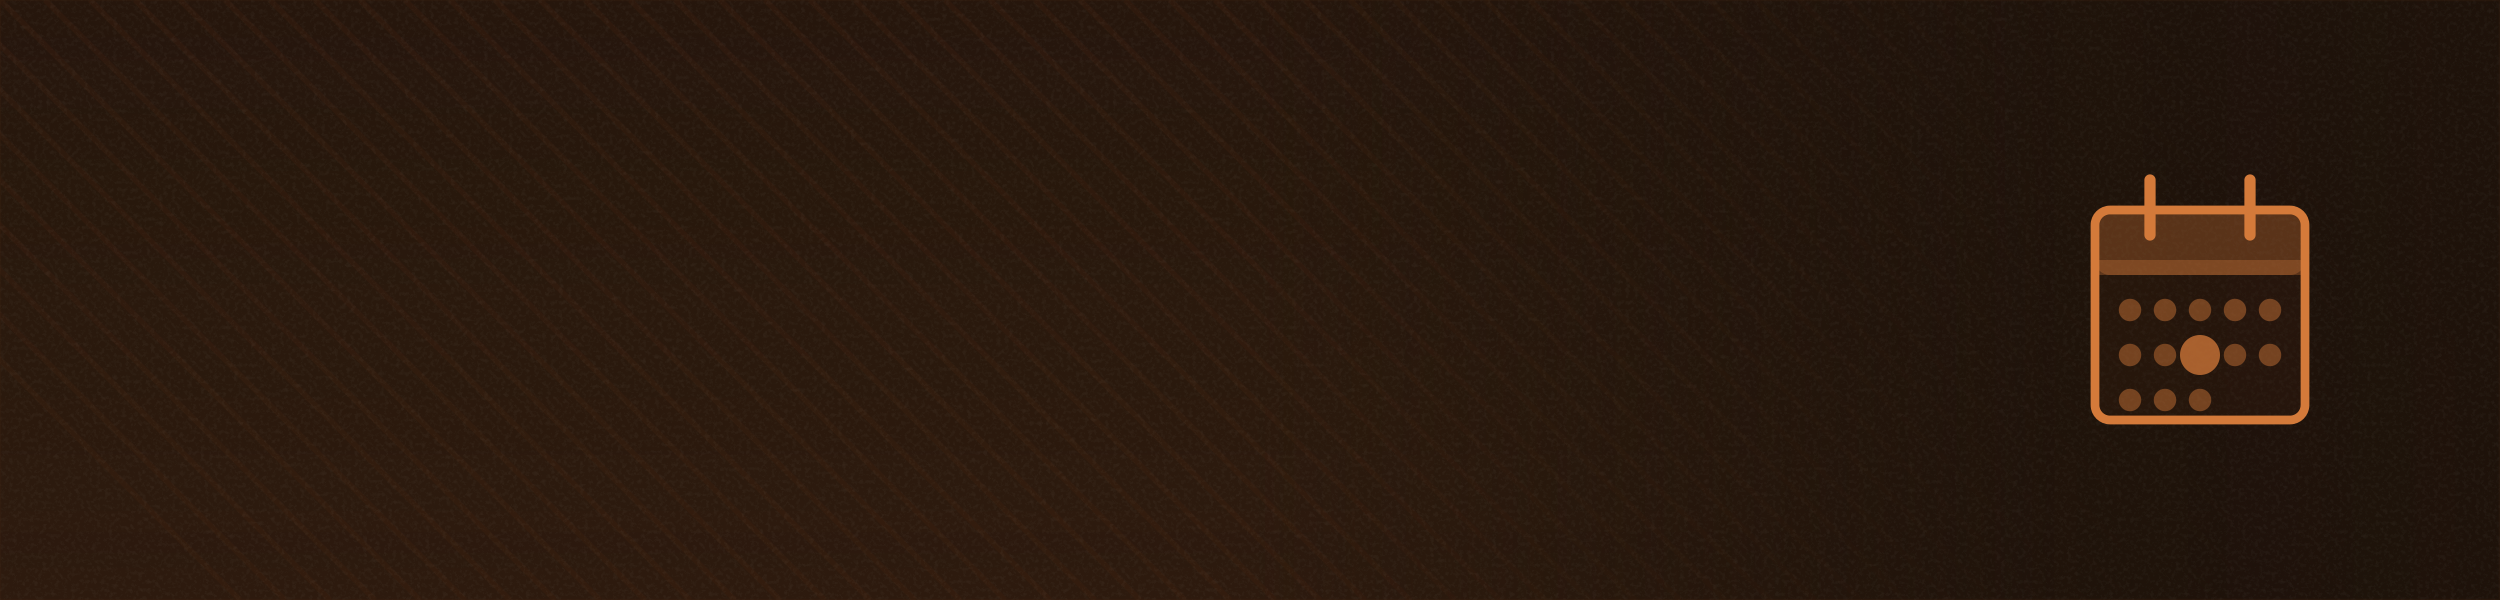
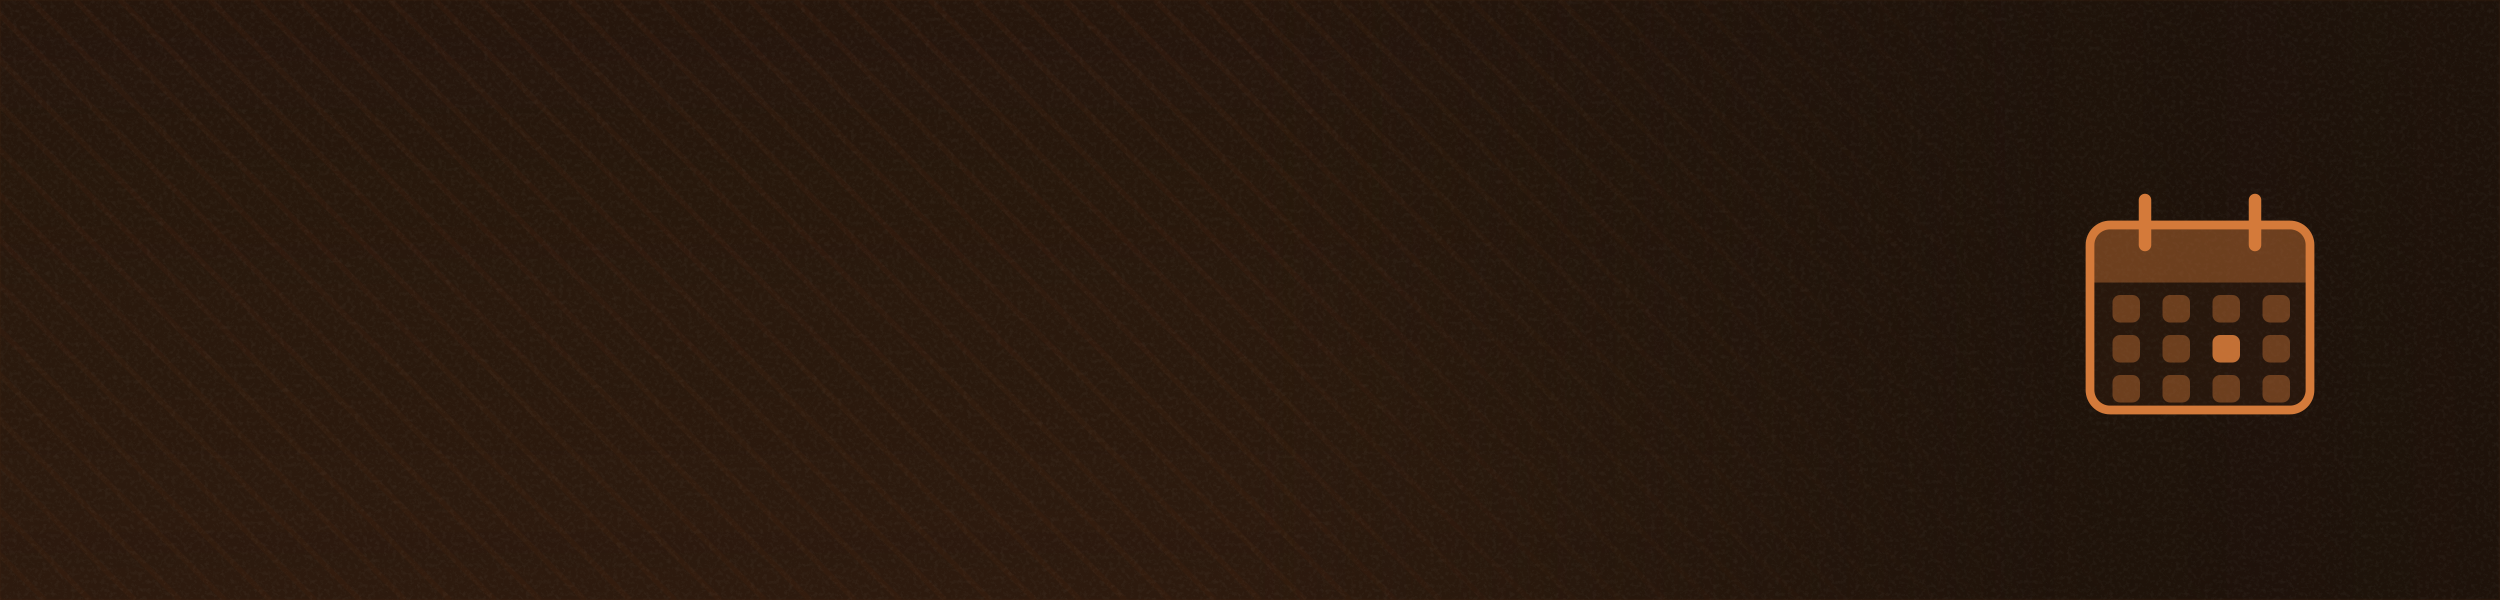
<svg xmlns="http://www.w3.org/2000/svg" width="1000" height="240" viewBox="0 0 1000 240">
  <defs>
-     <filter id="tex" x="0%" y="0%" width="100%" height="100%" color-interpolation-filters="linearRGB">
+     <filter id="tex_calendar_dark_w" x="0%" y="0%" width="100%" height="100%" color-interpolation-filters="linearRGB">
      <feTurbulence type="fractalNoise" baseFrequency="0.60" numOctaves="4" seed="12" stitchTiles="stitch" result="n" />
      <feColorMatrix in="n" type="saturate" values="0" result="gn" />
      <feBlend in="SourceGraphic" in2="gn" mode="overlay" />
    </filter>
-     <linearGradient id="hfade_calendar" x1="0" y1="0" x2="1" y2="0">
+     <linearGradient id="hfade_calendar_dark_w" x1="0" y1="0" x2="1" y2="0">
      <stop offset="0%" stop-color="#1E120A" stop-opacity="0" />
      <stop offset="50%" stop-color="#1E120A" stop-opacity="0" />
      <stop offset="82%" stop-color="#1E120A" stop-opacity="0.92" />
      <stop offset="100%" stop-color="#1E120A" stop-opacity="1" />
    </linearGradient>
-     <linearGradient id="vign_calendar" x1="0" y1="0" x2="0" y2="1">
+     <linearGradient id="vign_calendar_dark_w" x1="0" y1="0" x2="0" y2="1">
      <stop offset="0%" stop-color="#D47A3A" stop-opacity="0.04" />
      <stop offset="100%" stop-color="#D47A3A" stop-opacity="0.09" />
    </linearGradient>
  </defs>
  <rect width="1000" height="240" fill="#1E120A" />
-   <rect width="1000" height="240" fill="url(#vign_calendar)" />
+   <rect width="1000" height="240" fill="url(#vign_calendar_dark_w)" />
  <g>
-     <line x1="-144" y1="0" x2="96" y2="240" stroke="#3C2010" stroke-width="2.2" opacity="0.4" />
-     <line x1="-126" y1="0" x2="114" y2="240" stroke="#3C2010" stroke-width="2.2" opacity="0.4" />
-     <line x1="-108" y1="0" x2="132" y2="240" stroke="#3C2010" stroke-width="2.2" opacity="0.4" />
-     <line x1="-90" y1="0" x2="150" y2="240" stroke="#3C2010" stroke-width="2.2" opacity="0.4" />
-     <line x1="-72" y1="0" x2="168" y2="240" stroke="#3C2010" stroke-width="2.2" opacity="0.4" />
-     <line x1="-54" y1="0" x2="186" y2="240" stroke="#3C2010" stroke-width="2.2" opacity="0.4" />
-     <line x1="-36" y1="0" x2="204" y2="240" stroke="#3C2010" stroke-width="2.2" opacity="0.4" />
-     <line x1="-18" y1="0" x2="222" y2="240" stroke="#3C2010" stroke-width="2.2" opacity="0.4" />
-     <line x1="0" y1="0" x2="240" y2="240" stroke="#3C2010" stroke-width="2.2" opacity="0.4" />
-     <line x1="18" y1="0" x2="258" y2="240" stroke="#3C2010" stroke-width="2.2" opacity="0.4" />
-     <line x1="36" y1="0" x2="276" y2="240" stroke="#3C2010" stroke-width="2.2" opacity="0.4" />
-     <line x1="54" y1="0" x2="294" y2="240" stroke="#3C2010" stroke-width="2.2" opacity="0.4" />
-     <line x1="72" y1="0" x2="312" y2="240" stroke="#3C2010" stroke-width="2.2" opacity="0.4" />
-     <line x1="90" y1="0" x2="330" y2="240" stroke="#3C2010" stroke-width="2.2" opacity="0.4" />
-     <line x1="108" y1="0" x2="348" y2="240" stroke="#3C2010" stroke-width="2.2" opacity="0.4" />
-     <line x1="126" y1="0" x2="366" y2="240" stroke="#3C2010" stroke-width="2.2" opacity="0.4" />
-     <line x1="144" y1="0" x2="384" y2="240" stroke="#3C2010" stroke-width="2.2" opacity="0.4" />
-     <line x1="162" y1="0" x2="402" y2="240" stroke="#3C2010" stroke-width="2.2" opacity="0.4" />
-     <line x1="180" y1="0" x2="420" y2="240" stroke="#3C2010" stroke-width="2.2" opacity="0.4" />
-     <line x1="198" y1="0" x2="438" y2="240" stroke="#3C2010" stroke-width="2.2" opacity="0.4" />
-     <line x1="216" y1="0" x2="456" y2="240" stroke="#3C2010" stroke-width="2.2" opacity="0.4" />
-     <line x1="234" y1="0" x2="474" y2="240" stroke="#3C2010" stroke-width="2.2" opacity="0.4" />
-     <line x1="252" y1="0" x2="492" y2="240" stroke="#3C2010" stroke-width="2.2" opacity="0.4" />
-     <line x1="270" y1="0" x2="510" y2="240" stroke="#3C2010" stroke-width="2.2" opacity="0.4" />
-     <line x1="288" y1="0" x2="528" y2="240" stroke="#3C2010" stroke-width="2.2" opacity="0.4" />
-     <line x1="306" y1="0" x2="546" y2="240" stroke="#3C2010" stroke-width="2.2" opacity="0.4" />
-     <line x1="324" y1="0" x2="564" y2="240" stroke="#3C2010" stroke-width="2.2" opacity="0.4" />
-     <line x1="342" y1="0" x2="582" y2="240" stroke="#3C2010" stroke-width="2.2" opacity="0.4" />
-     <line x1="360" y1="0" x2="600" y2="240" stroke="#3C2010" stroke-width="2.2" opacity="0.4" />
-     <line x1="378" y1="0" x2="618" y2="240" stroke="#3C2010" stroke-width="2.2" opacity="0.4" />
-     <line x1="396" y1="0" x2="636" y2="240" stroke="#3C2010" stroke-width="2.2" opacity="0.4" />
-     <line x1="414" y1="0" x2="654" y2="240" stroke="#3C2010" stroke-width="2.2" opacity="0.4" />
-     <line x1="432" y1="0" x2="672" y2="240" stroke="#3C2010" stroke-width="2.2" opacity="0.4" />
-     <line x1="450" y1="0" x2="690" y2="240" stroke="#3C2010" stroke-width="2.2" opacity="0.4" />
-     <line x1="468" y1="0" x2="708" y2="240" stroke="#3C2010" stroke-width="2.2" opacity="0.4" />
-     <line x1="486" y1="0" x2="726" y2="240" stroke="#3C2010" stroke-width="2.2" opacity="0.4" />
-     <line x1="504" y1="0" x2="744" y2="240" stroke="#3C2010" stroke-width="2.2" opacity="0.4" />
-     <line x1="522" y1="0" x2="762" y2="240" stroke="#3C2010" stroke-width="2.2" opacity="0.4" />
-     <line x1="540" y1="0" x2="780" y2="240" stroke="#3C2010" stroke-width="2.2" opacity="0.4" />
-     <line x1="558" y1="0" x2="798" y2="240" stroke="#3C2010" stroke-width="2.2" opacity="0.4" />
-     <line x1="576" y1="0" x2="816" y2="240" stroke="#3C2010" stroke-width="2.2" opacity="0.4" />
-     <line x1="594" y1="0" x2="834" y2="240" stroke="#3C2010" stroke-width="2.2" opacity="0.4" />
-     <line x1="612" y1="0" x2="852" y2="240" stroke="#3C2010" stroke-width="2.2" opacity="0.4" />
-     <line x1="630" y1="0" x2="870" y2="240" stroke="#3C2010" stroke-width="2.2" opacity="0.4" />
-     <line x1="648" y1="0" x2="888" y2="240" stroke="#3C2010" stroke-width="2.2" opacity="0.4" />
-     <line x1="666" y1="0" x2="906" y2="240" stroke="#3C2010" stroke-width="2.2" opacity="0.4" />
-     <line x1="684" y1="0" x2="924" y2="240" stroke="#3C2010" stroke-width="2.2" opacity="0.4" />
-     <line x1="702" y1="0" x2="942" y2="240" stroke="#3C2010" stroke-width="2.2" opacity="0.4" />
-     <line x1="720" y1="0" x2="960" y2="240" stroke="#3C2010" stroke-width="2.2" opacity="0.4" />
-     <line x1="738" y1="0" x2="978" y2="240" stroke="#3C2010" stroke-width="2.2" opacity="0.4" />
-     <line x1="756" y1="0" x2="996" y2="240" stroke="#3C2010" stroke-width="2.2" opacity="0.4" />
-     <line x1="774" y1="0" x2="1014" y2="240" stroke="#3C2010" stroke-width="2.2" opacity="0.4" />
-     <line x1="792" y1="0" x2="1032" y2="240" stroke="#3C2010" stroke-width="2.2" opacity="0.4" />
-     <line x1="810" y1="0" x2="1050" y2="240" stroke="#3C2010" stroke-width="2.2" opacity="0.4" />
-     <line x1="828" y1="0" x2="1068" y2="240" stroke="#3C2010" stroke-width="2.2" opacity="0.4" />
-     <line x1="846" y1="0" x2="1086" y2="240" stroke="#3C2010" stroke-width="2.2" opacity="0.4" />
-     <rect width="1000" height="240" fill="url(#hfade_calendar)" />
+     <line x1="-240" y1="0" x2="0" y2="240" stroke="#3C2010" stroke-width="2.2" opacity="0.4" />
+     <line x1="-222" y1="0" x2="18" y2="240" stroke="#3C2010" stroke-width="2.2" opacity="0.4" />
+     <line x1="-204" y1="0" x2="36" y2="240" stroke="#3C2010" stroke-width="2.2" opacity="0.4" />
+     <line x1="-186" y1="0" x2="54" y2="240" stroke="#3C2010" stroke-width="2.2" opacity="0.4" />
+     <line x1="-168" y1="0" x2="72" y2="240" stroke="#3C2010" stroke-width="2.2" opacity="0.4" />
+     <line x1="-150" y1="0" x2="90" y2="240" stroke="#3C2010" stroke-width="2.2" opacity="0.4" />
+     <line x1="-132" y1="0" x2="108" y2="240" stroke="#3C2010" stroke-width="2.2" opacity="0.4" />
+     <line x1="-114" y1="0" x2="126" y2="240" stroke="#3C2010" stroke-width="2.2" opacity="0.4" />
+     <line x1="-96" y1="0" x2="144" y2="240" stroke="#3C2010" stroke-width="2.2" opacity="0.4" />
+     <line x1="-78" y1="0" x2="162" y2="240" stroke="#3C2010" stroke-width="2.2" opacity="0.4" />
+     <line x1="-60" y1="0" x2="180" y2="240" stroke="#3C2010" stroke-width="2.2" opacity="0.4" />
+     <line x1="-42" y1="0" x2="198" y2="240" stroke="#3C2010" stroke-width="2.2" opacity="0.4" />
+     <line x1="-24" y1="0" x2="216" y2="240" stroke="#3C2010" stroke-width="2.2" opacity="0.4" />
+     <line x1="-6" y1="0" x2="234" y2="240" stroke="#3C2010" stroke-width="2.2" opacity="0.4" />
+     <line x1="12" y1="0" x2="252" y2="240" stroke="#3C2010" stroke-width="2.2" opacity="0.4" />
+     <line x1="30" y1="0" x2="270" y2="240" stroke="#3C2010" stroke-width="2.2" opacity="0.4" />
+     <line x1="48" y1="0" x2="288" y2="240" stroke="#3C2010" stroke-width="2.2" opacity="0.4" />
+     <line x1="66" y1="0" x2="306" y2="240" stroke="#3C2010" stroke-width="2.2" opacity="0.4" />
+     <line x1="84" y1="0" x2="324" y2="240" stroke="#3C2010" stroke-width="2.2" opacity="0.4" />
+     <line x1="102" y1="0" x2="342" y2="240" stroke="#3C2010" stroke-width="2.2" opacity="0.4" />
+     <line x1="120" y1="0" x2="360" y2="240" stroke="#3C2010" stroke-width="2.2" opacity="0.4" />
+     <line x1="138" y1="0" x2="378" y2="240" stroke="#3C2010" stroke-width="2.2" opacity="0.4" />
+     <line x1="156" y1="0" x2="396" y2="240" stroke="#3C2010" stroke-width="2.2" opacity="0.4" />
+     <line x1="174" y1="0" x2="414" y2="240" stroke="#3C2010" stroke-width="2.2" opacity="0.4" />
+     <line x1="192" y1="0" x2="432" y2="240" stroke="#3C2010" stroke-width="2.2" opacity="0.4" />
+     <line x1="210" y1="0" x2="450" y2="240" stroke="#3C2010" stroke-width="2.2" opacity="0.4" />
+     <line x1="228" y1="0" x2="468" y2="240" stroke="#3C2010" stroke-width="2.2" opacity="0.4" />
+     <line x1="246" y1="0" x2="486" y2="240" stroke="#3C2010" stroke-width="2.2" opacity="0.4" />
+     <line x1="264" y1="0" x2="504" y2="240" stroke="#3C2010" stroke-width="2.2" opacity="0.4" />
+     <line x1="282" y1="0" x2="522" y2="240" stroke="#3C2010" stroke-width="2.2" opacity="0.4" />
+     <line x1="300" y1="0" x2="540" y2="240" stroke="#3C2010" stroke-width="2.2" opacity="0.4" />
+     <line x1="318" y1="0" x2="558" y2="240" stroke="#3C2010" stroke-width="2.2" opacity="0.4" />
+     <line x1="336" y1="0" x2="576" y2="240" stroke="#3C2010" stroke-width="2.2" opacity="0.4" />
+     <line x1="354" y1="0" x2="594" y2="240" stroke="#3C2010" stroke-width="2.2" opacity="0.4" />
+     <line x1="372" y1="0" x2="612" y2="240" stroke="#3C2010" stroke-width="2.2" opacity="0.4" />
+     <line x1="390" y1="0" x2="630" y2="240" stroke="#3C2010" stroke-width="2.2" opacity="0.4" />
+     <line x1="408" y1="0" x2="648" y2="240" stroke="#3C2010" stroke-width="2.2" opacity="0.4" />
+     <line x1="426" y1="0" x2="666" y2="240" stroke="#3C2010" stroke-width="2.2" opacity="0.4" />
+     <line x1="444" y1="0" x2="684" y2="240" stroke="#3C2010" stroke-width="2.2" opacity="0.4" />
+     <line x1="462" y1="0" x2="702" y2="240" stroke="#3C2010" stroke-width="2.2" opacity="0.4" />
+     <line x1="480" y1="0" x2="720" y2="240" stroke="#3C2010" stroke-width="2.2" opacity="0.4" />
+     <line x1="498" y1="0" x2="738" y2="240" stroke="#3C2010" stroke-width="2.2" opacity="0.4" />
+     <line x1="516" y1="0" x2="756" y2="240" stroke="#3C2010" stroke-width="2.2" opacity="0.4" />
+     <line x1="534" y1="0" x2="774" y2="240" stroke="#3C2010" stroke-width="2.2" opacity="0.4" />
+     <line x1="552" y1="0" x2="792" y2="240" stroke="#3C2010" stroke-width="2.2" opacity="0.4" />
+     <line x1="570" y1="0" x2="810" y2="240" stroke="#3C2010" stroke-width="2.2" opacity="0.4" />
+     <line x1="588" y1="0" x2="828" y2="240" stroke="#3C2010" stroke-width="2.2" opacity="0.4" />
+     <line x1="606" y1="0" x2="846" y2="240" stroke="#3C2010" stroke-width="2.2" opacity="0.4" />
+     <line x1="624" y1="0" x2="864" y2="240" stroke="#3C2010" stroke-width="2.2" opacity="0.4" />
+     <line x1="642" y1="0" x2="882" y2="240" stroke="#3C2010" stroke-width="2.2" opacity="0.4" />
+     <line x1="660" y1="0" x2="900" y2="240" stroke="#3C2010" stroke-width="2.2" opacity="0.4" />
+     <line x1="678" y1="0" x2="918" y2="240" stroke="#3C2010" stroke-width="2.2" opacity="0.4" />
+     <line x1="696" y1="0" x2="936" y2="240" stroke="#3C2010" stroke-width="2.2" opacity="0.4" />
+     <line x1="714" y1="0" x2="954" y2="240" stroke="#3C2010" stroke-width="2.2" opacity="0.4" />
+     <line x1="732" y1="0" x2="972" y2="240" stroke="#3C2010" stroke-width="2.2" opacity="0.4" />
+     <line x1="750" y1="0" x2="990" y2="240" stroke="#3C2010" stroke-width="2.2" opacity="0.4" />
+     <line x1="768" y1="0" x2="1008" y2="240" stroke="#3C2010" stroke-width="2.2" opacity="0.4" />
+     <line x1="786" y1="0" x2="1026" y2="240" stroke="#3C2010" stroke-width="2.2" opacity="0.4" />
+     <line x1="804" y1="0" x2="1044" y2="240" stroke="#3C2010" stroke-width="2.2" opacity="0.4" />
+     <line x1="822" y1="0" x2="1062" y2="240" stroke="#3C2010" stroke-width="2.2" opacity="0.4" />
+     <line x1="840" y1="0" x2="1080" y2="240" stroke="#3C2010" stroke-width="2.2" opacity="0.4" />
+     <line x1="858" y1="0" x2="1098" y2="240" stroke="#3C2010" stroke-width="2.2" opacity="0.4" />
+     <line x1="876" y1="0" x2="1116" y2="240" stroke="#3C2010" stroke-width="2.2" opacity="0.4" />
+     <line x1="894" y1="0" x2="1134" y2="240" stroke="#3C2010" stroke-width="2.2" opacity="0.4" />
+     <line x1="912" y1="0" x2="1152" y2="240" stroke="#3C2010" stroke-width="2.2" opacity="0.4" />
+     <line x1="930" y1="0" x2="1170" y2="240" stroke="#3C2010" stroke-width="2.2" opacity="0.4" />
+     <line x1="948" y1="0" x2="1188" y2="240" stroke="#3C2010" stroke-width="2.2" opacity="0.4" />
+     <line x1="966" y1="0" x2="1206" y2="240" stroke="#3C2010" stroke-width="2.2" opacity="0.4" />
+     <line x1="984" y1="0" x2="1224" y2="240" stroke="#3C2010" stroke-width="2.2" opacity="0.4" />
+     <rect width="1000" height="240" fill="url(#hfade_calendar_dark_w)" />
  </g>
-   <rect width="1000" height="240" fill="#1E120A" filter="url(#tex)" opacity="0.06" />
+   <rect width="1000" height="240" fill="#1E120A" filter="url(#tex_calendar_dark_w)" opacity="0.06" />
  <g transform="translate(880,120)">
-     <rect x="-42" y="-36" width="84" height="84" rx="6" fill="#3C2010" opacity="0.25" />
-     <rect x="-42" y="-36" width="84" height="84" rx="6" fill="none" stroke="#D47A3A" stroke-width="3.5" />
-     <rect x="-42" y="-36" width="84" height="26" rx="6" fill="#D47A3A" opacity="0.3" />
-     <rect x="-42" y="-16" width="84" height="6" fill="#D47A3A" opacity="0.3" />
-     <line x1="-20" y1="-48" x2="-20" y2="-26" stroke="#D47A3A" stroke-width="4.5" stroke-linecap="round" />
-     <line x1="20" y1="-48" x2="20" y2="-26" stroke="#D47A3A" stroke-width="4.5" stroke-linecap="round" />
-     <circle cx="-28" cy="4" r="4.5" fill="#D47A3A" opacity="0.45" />
-     <circle cx="-14" cy="4" r="4.5" fill="#D47A3A" opacity="0.45" />
-     <circle cx="0" cy="4" r="4.5" fill="#D47A3A" opacity="0.45" />
-     <circle cx="14" cy="4" r="4.5" fill="#D47A3A" opacity="0.45" />
-     <circle cx="28" cy="4" r="4.5" fill="#D47A3A" opacity="0.45" />
-     <circle cx="-28" cy="22" r="4.5" fill="#D47A3A" opacity="0.45" />
-     <circle cx="-14" cy="22" r="4.5" fill="#D47A3A" opacity="0.45" />
-     <circle cx="0" cy="22" r="8" fill="#D47A3A" opacity="0.75" />
-     <circle cx="14" cy="22" r="4.5" fill="#D47A3A" opacity="0.45" />
-     <circle cx="28" cy="22" r="4.5" fill="#D47A3A" opacity="0.45" />
-     <circle cx="-28" cy="40" r="4.5" fill="#D47A3A" opacity="0.45" />
-     <circle cx="-14" cy="40" r="4.5" fill="#D47A3A" opacity="0.45" />
-     <circle cx="0" cy="40" r="4.5" fill="#D47A3A" opacity="0.45" />
+     <rect x="-44" y="-30" width="88" height="74" rx="8" fill="#3C2010" opacity="0.3" />
+     <rect x="-44" y="-30" width="88" height="74" rx="8" fill="none" stroke="#D47A3A" stroke-width="3.5" />
+     <path d="M-36,-30 h72 a8,8 0 0 1 8,8 v15 h-88 v-15 a8,8 0 0 1 8,-8 Z" fill="#D47A3A" opacity="0.4" />
+     <line x1="-22" y1="-40" x2="-22" y2="-22" stroke="#D47A3A" stroke-width="5" stroke-linecap="round" />
+     <line x1="22" y1="-40" x2="22" y2="-22" stroke="#D47A3A" stroke-width="5" stroke-linecap="round" />
+     <rect x="-35" y="-2" width="11" height="11" rx="3" fill="#D47A3A" opacity="0.4" />
+     <rect x="-15" y="-2" width="11" height="11" rx="3" fill="#D47A3A" opacity="0.4" />
+     <rect x="5" y="-2" width="11" height="11" rx="3" fill="#D47A3A" opacity="0.4" />
+     <rect x="25" y="-2" width="11" height="11" rx="3" fill="#D47A3A" opacity="0.4" />
+     <rect x="-35" y="14" width="11" height="11" rx="3" fill="#D47A3A" opacity="0.4" />
+     <rect x="-15" y="14" width="11" height="11" rx="3" fill="#D47A3A" opacity="0.4" />
+     <rect x="5" y="14" width="11" height="11" rx="3" fill="#D47A3A" opacity="0.9" />
+     <rect x="25" y="14" width="11" height="11" rx="3" fill="#D47A3A" opacity="0.4" />
+     <rect x="-35" y="30" width="11" height="11" rx="3" fill="#D47A3A" opacity="0.4" />
+     <rect x="-15" y="30" width="11" height="11" rx="3" fill="#D47A3A" opacity="0.4" />
+     <rect x="5" y="30" width="11" height="11" rx="3" fill="#D47A3A" opacity="0.4" />
+     <rect x="25" y="30" width="11" height="11" rx="3" fill="#D47A3A" opacity="0.4" />
  </g>
  <rect width="1000" height="240" fill="none" stroke="#3C2010" stroke-width="1" opacity="0.3" />
</svg>
